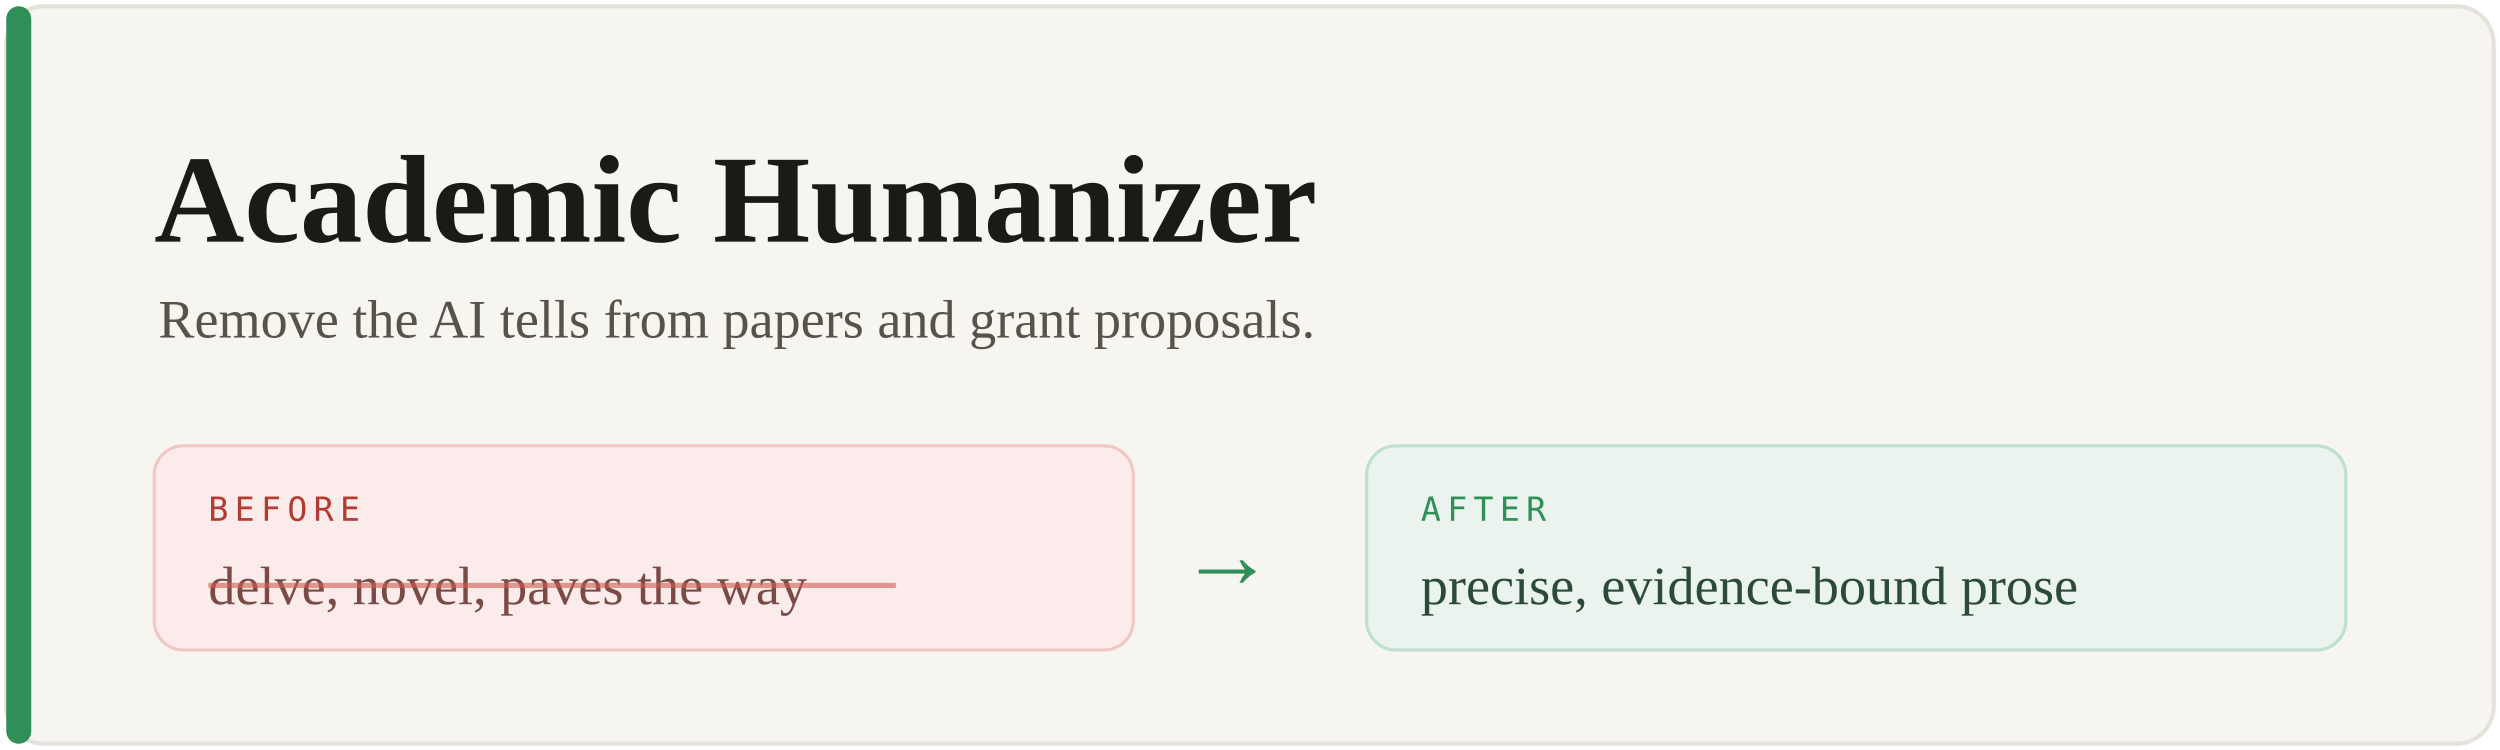
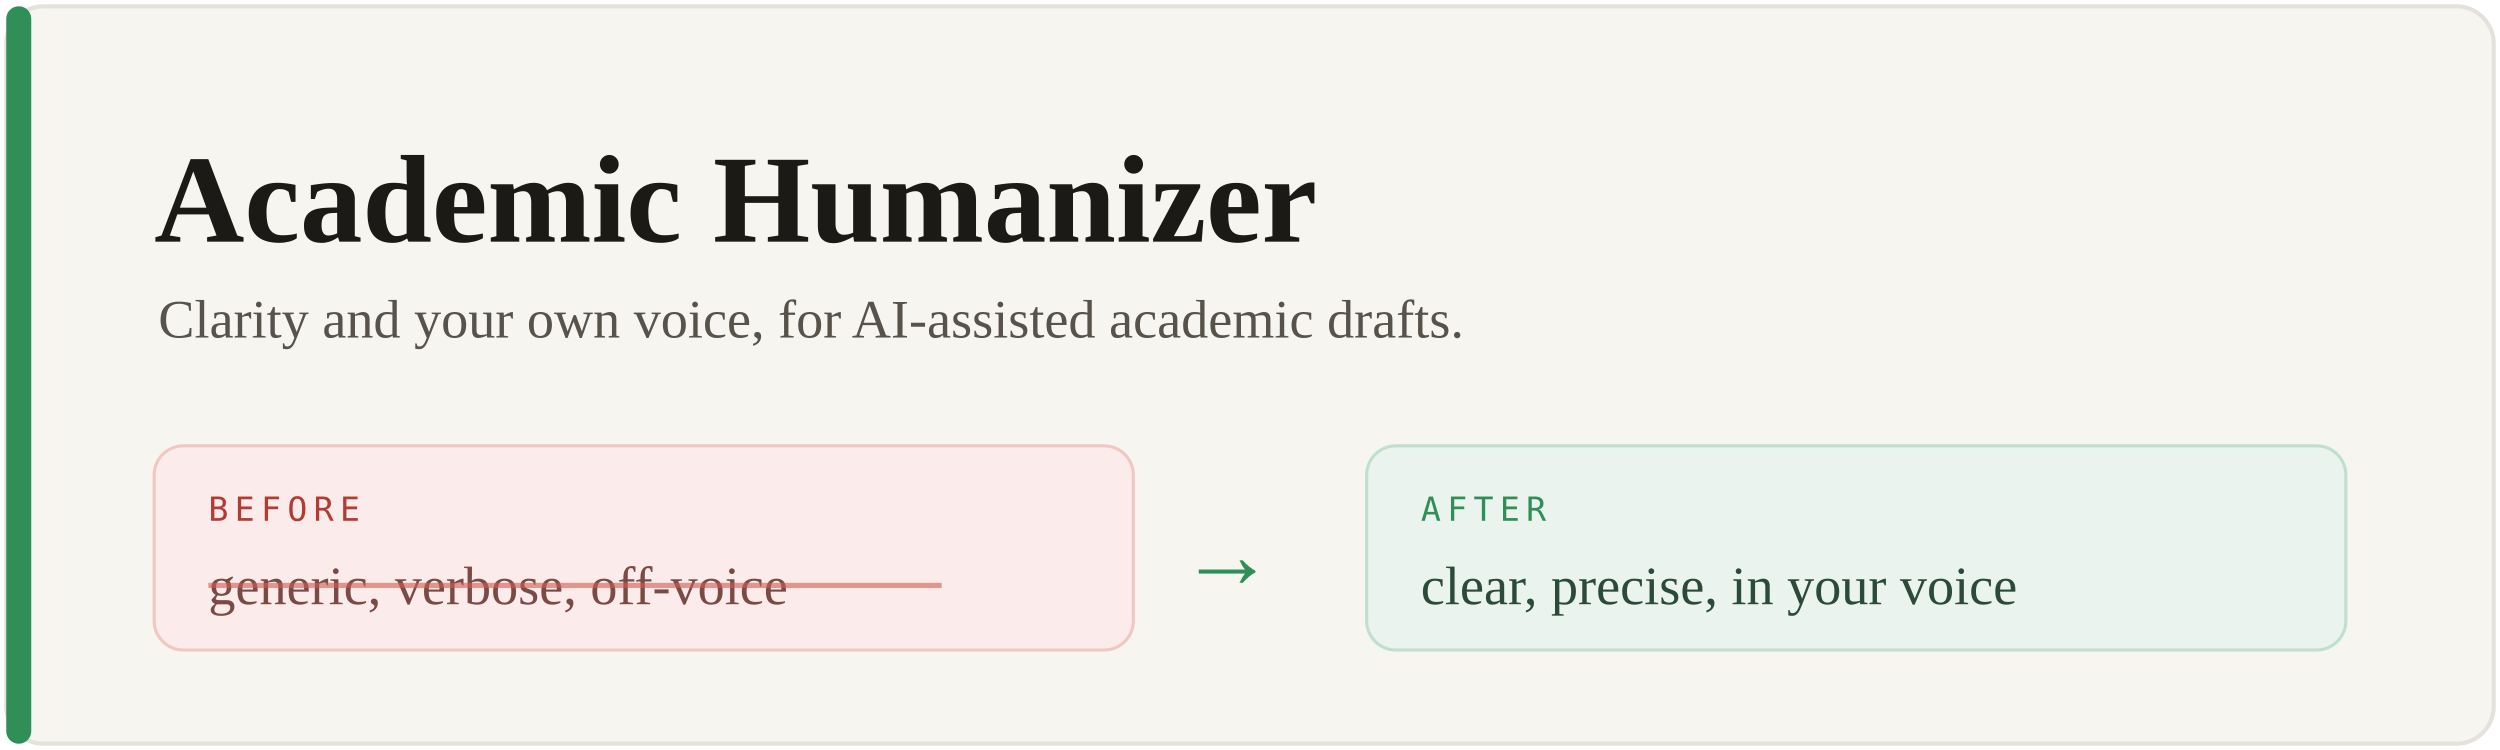
<svg xmlns="http://www.w3.org/2000/svg" viewBox="0 0 1200 360" font-family="Georgia, 'Times New Roman', serif">
  <rect x="3" y="3" width="1194" height="354" rx="18" fill="#f6f5f0" stroke="#e4e2da" stroke-width="2" />
  <rect x="3" y="3" width="12" height="354" rx="6" fill="#2f8f57" />
  <text x="74" y="116" font-size="60" font-weight="700" fill="#1b1a16">Academic Humanizer</text>
-   <text x="76" y="162" font-size="26" fill="#57534b">Remove the AI tells from papers and grant proposals.</text>
+   <text x="76" y="162" font-size="26" fill="#57534b">Clarity and your own voice, for AI-assisted academic drafts.</text>
  <rect x="74" y="214" width="470" height="98" rx="14" fill="#fbeceb" stroke="#f1c7c3" stroke-width="1.5" />
  <text x="100" y="250" font-size="16" letter-spacing="3" font-family="ui-monospace, Menlo, monospace" fill="#b23b32">BEFORE</text>
-   <text x="100" y="290" font-size="26" fill="#7a4a45">delve, novel, paves the way</text>
-   <line x1="100" y1="281" x2="430" y2="281" stroke="#cf5b52" stroke-width="2.5" opacity="0.6" />
+   <text x="100" y="290" font-size="26" fill="#7a4a45">generic, verbose, off-voice</text>
+   <line x1="100" y1="281" x2="452" y2="281" stroke="#cf5b52" stroke-width="2.5" opacity="0.6" />
  <text x="566" y="282" font-size="46" fill="#2f8f57">→</text>
  <rect x="656" y="214" width="470" height="98" rx="14" fill="#eaf3ee" stroke="#bfe0cd" stroke-width="1.5" />
  <text x="682" y="250" font-size="16" letter-spacing="3" font-family="ui-monospace, Menlo, monospace" fill="#2f8f57">AFTER</text>
-   <text x="682" y="290" font-size="26" fill="#2c4a39">precise, evidence-bound prose</text>
+   <text x="682" y="290" font-size="26" fill="#2c4a39">clear, precise, in your voice</text>
</svg>
